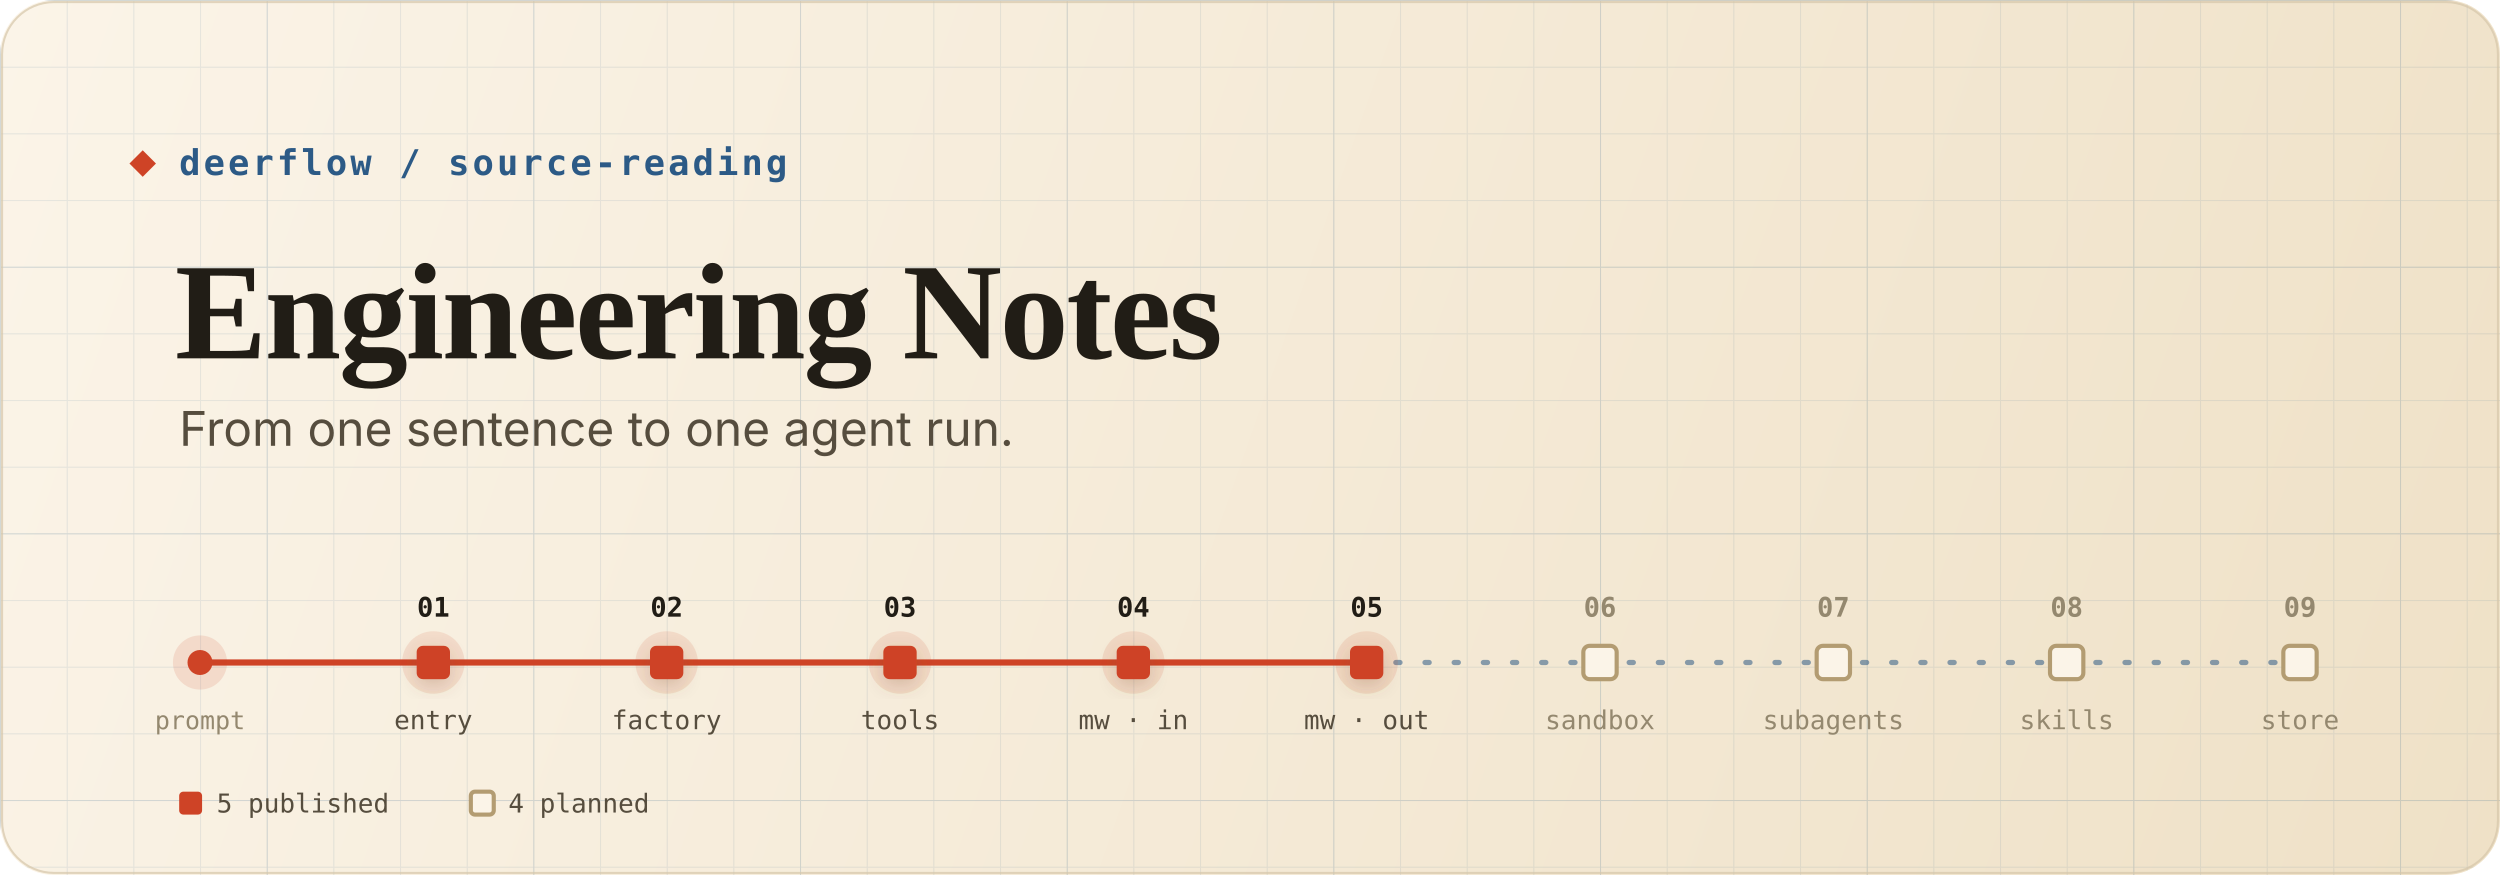
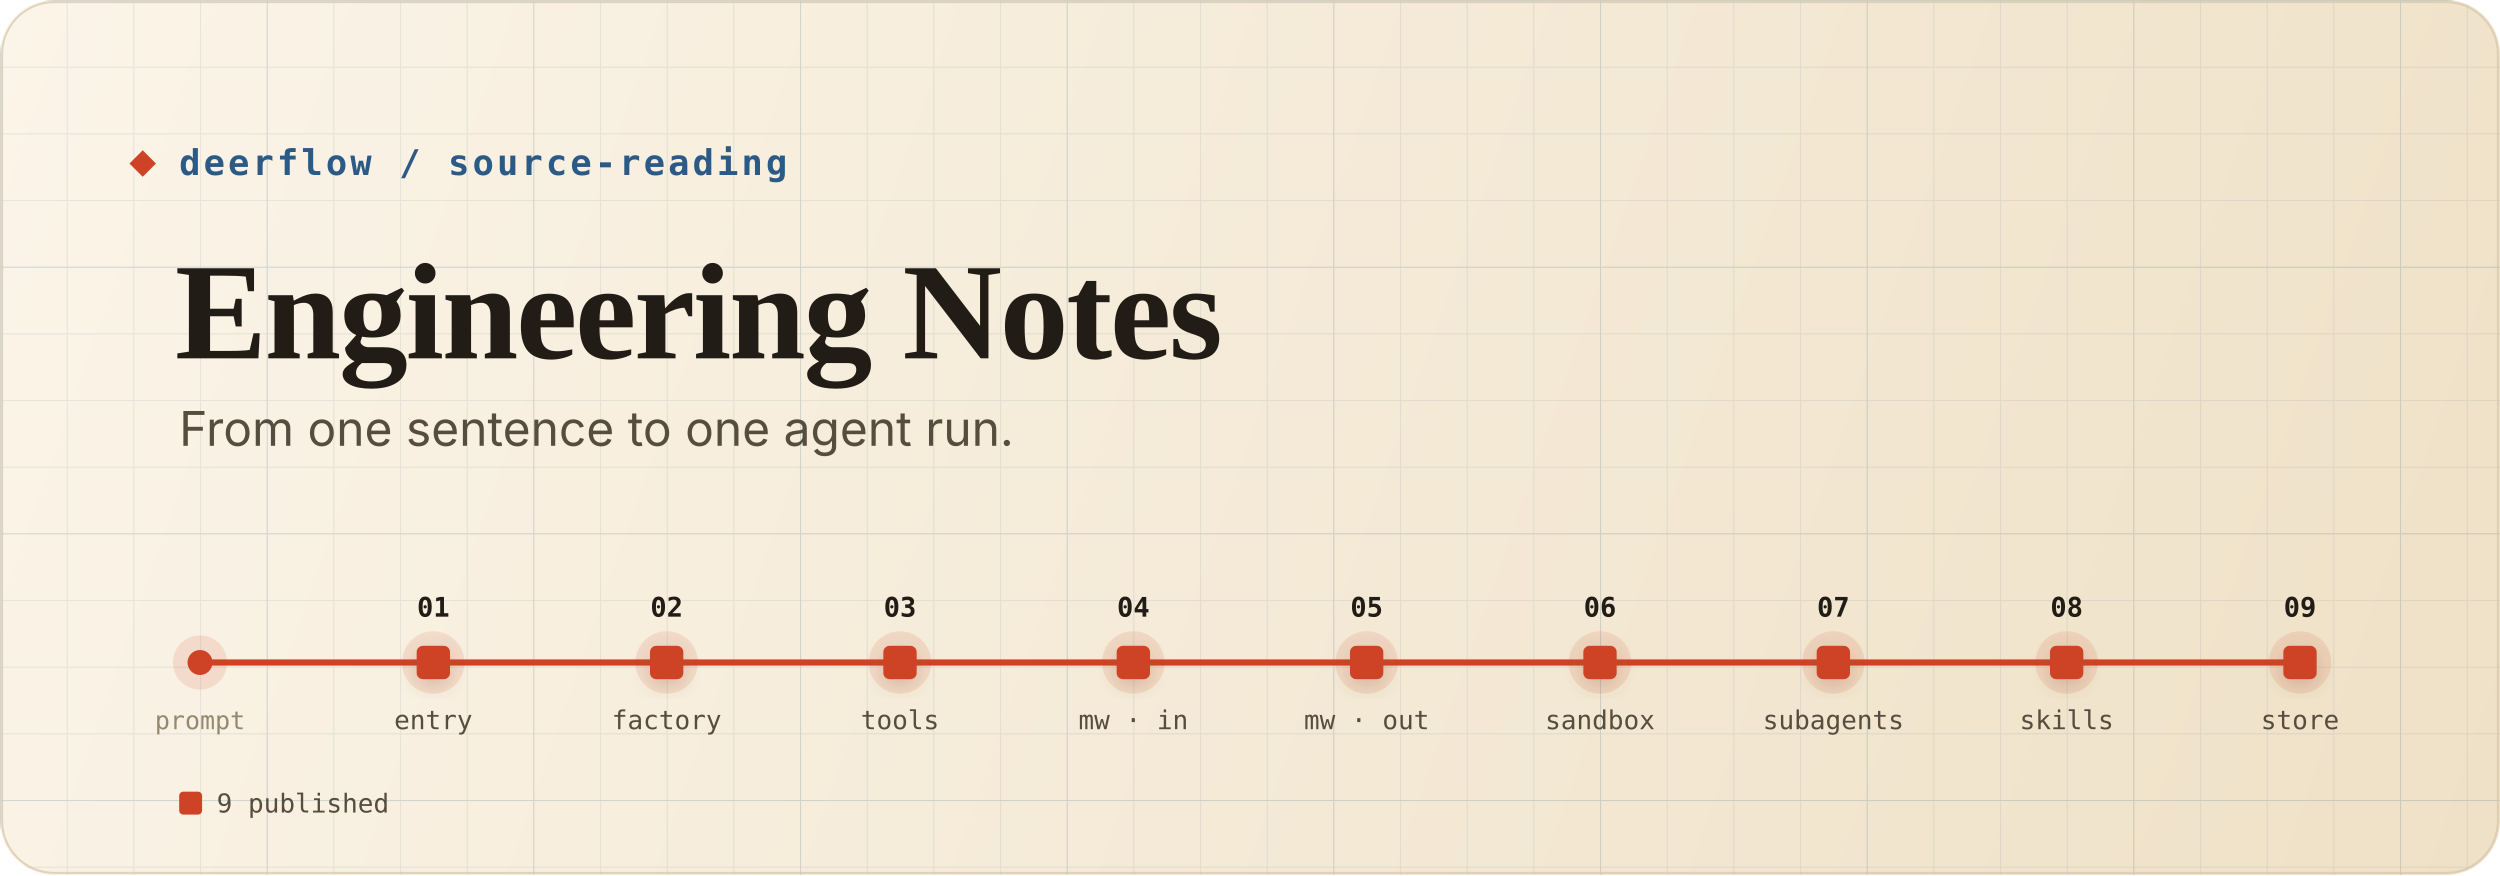
<svg xmlns="http://www.w3.org/2000/svg" width="1200" height="420" viewBox="0 0 1200 420" fill="none" role="img" aria-labelledby="title desc">
  <defs>
    <linearGradient id="paper" x1="0" y1="0" x2="1200" y2="420" gradientUnits="userSpaceOnUse">
      <stop stop-color="#FBF4E8" />
      <stop offset="1" stop-color="#EFE1C7" />
    </linearGradient>
    <pattern id="grid" width="32" height="32" patternUnits="userSpaceOnUse">
      <path d="M 32 0 L 0 0 0 32" stroke="#2C5A86" stroke-opacity=".09" stroke-width="1" />
    </pattern>
    <pattern id="gridMajor" width="128" height="128" patternUnits="userSpaceOnUse">
      <path d="M 128 0 L 0 0 0 128" stroke="#2C5A86" stroke-opacity=".10" stroke-width="1" />
    </pattern>
    <filter id="nodeShadow" x="-60%" y="-60%" width="220%" height="220%">
      <feDropShadow dx="0" dy="3" stdDeviation="4" flood-color="#6B5335" flood-opacity=".22" />
    </filter>
  </defs>
  <rect width="1200" height="420" rx="26" fill="url(#paper)" />
  <rect width="1200" height="420" rx="26" fill="url(#grid)" />
  <rect width="1200" height="420" rx="26" fill="url(#gridMajor)" />
  <rect x="1" y="1" width="1198" height="418" rx="25" fill="none" stroke="#D6C7AA" stroke-opacity=".7" />
  <rect x="64" y="74" width="9" height="9" fill="#CE4326" transform="rotate(45 68.5 78.5)" />
  <text x="86" y="84" fill="#2C5A86" font-family="ui-monospace, SFMono-Regular, Menlo, Consolas, monospace" font-size="17" font-weight="600" letter-spacing="1.5">deerflow / source-reading</text>
  <text x="84" y="172" fill="#211D16" font-family="Georgia, 'Times New Roman', serif" font-size="66" font-weight="700" letter-spacing="-1">Engineering Notes</text>
  <text x="86" y="214" fill="#564D3E" font-family="ui-sans-serif, system-ui, -apple-system, 'Segoe UI', sans-serif" font-size="23">From one sentence to one agent run.</text>
  <g>
-     <path d="M96 318 H656" stroke="#CE4326" stroke-width="3" stroke-linecap="round" />
-     <path d="M656 318 H1104" stroke="#2C5A86" stroke-width="2.5" stroke-linecap="round" stroke-opacity=".55" stroke-dasharray="2 12" />
+     <path d="M96 318 H1104" stroke="#CE4326" stroke-width="3" stroke-linecap="round" />
    <circle cx="96" cy="318" r="13" fill="#CE4326" fill-opacity=".13" />
    <circle cx="96" cy="318" r="6" fill="#CE4326" />
    <text x="96" y="350" text-anchor="middle" fill="#94886F" font-family="ui-monospace, SFMono-Regular, Menlo, Consolas, monospace" font-size="12">prompt</text>
    <g filter="url(#nodeShadow)">
      <rect x="200" y="310" width="16" height="16" rx="3" fill="#CE4326" />
      <rect x="312" y="310" width="16" height="16" rx="3" fill="#CE4326" />
      <rect x="424" y="310" width="16" height="16" rx="3" fill="#CE4326" />
      <rect x="536" y="310" width="16" height="16" rx="3" fill="#CE4326" />
      <rect x="648" y="310" width="16" height="16" rx="3" fill="#CE4326" />
+       <rect x="760" y="310" width="16" height="16" rx="3" fill="#CE4326" />
+       <rect x="872" y="310" width="16" height="16" rx="3" fill="#CE4326" />
+       <rect x="984" y="310" width="16" height="16" rx="3" fill="#CE4326" />
+       <rect x="1096" y="310" width="16" height="16" rx="3" fill="#CE4326" />
    </g>
    <circle cx="208" cy="318" r="15" fill="#CE4326" fill-opacity=".12" />
    <circle cx="320" cy="318" r="15" fill="#CE4326" fill-opacity=".12" />
    <circle cx="432" cy="318" r="15" fill="#CE4326" fill-opacity=".12" />
    <circle cx="544" cy="318" r="15" fill="#CE4326" fill-opacity=".12" />
    <circle cx="656" cy="318" r="15" fill="#CE4326" fill-opacity=".12" />
-     <rect x="760" y="310" width="16" height="16" rx="3" fill="#FBF4E8" stroke="#B39C72" stroke-width="2" />
-     <rect x="872" y="310" width="16" height="16" rx="3" fill="#FBF4E8" stroke="#B39C72" stroke-width="2" />
-     <rect x="984" y="310" width="16" height="16" rx="3" fill="#FBF4E8" stroke="#B39C72" stroke-width="2" />
-     <rect x="1096" y="310" width="16" height="16" rx="3" fill="#FBF4E8" stroke="#B39C72" stroke-width="2" />
+     <circle cx="768" cy="318" r="15" fill="#CE4326" fill-opacity=".12" />
+     <circle cx="880" cy="318" r="15" fill="#CE4326" fill-opacity=".12" />
+     <circle cx="992" cy="318" r="15" fill="#CE4326" fill-opacity=".12" />
+     <circle cx="1104" cy="318" r="15" fill="#CE4326" fill-opacity=".12" />
    <g font-family="ui-monospace, SFMono-Regular, Menlo, Consolas, monospace" font-size="13" font-weight="700" text-anchor="middle">
      <text x="208" y="296" fill="#211D16">01</text>
      <text x="320" y="296" fill="#211D16">02</text>
      <text x="432" y="296" fill="#211D16">03</text>
      <text x="544" y="296" fill="#211D16">04</text>
      <text x="656" y="296" fill="#211D16">05</text>
-       <text x="768" y="296" fill="#94886F">06</text>
-       <text x="880" y="296" fill="#94886F">07</text>
-       <text x="992" y="296" fill="#94886F">08</text>
-       <text x="1104" y="296" fill="#94886F">09</text>
+       <text x="768" y="296" fill="#211D16">06</text>
+       <text x="880" y="296" fill="#211D16">07</text>
+       <text x="992" y="296" fill="#211D16">08</text>
+       <text x="1104" y="296" fill="#211D16">09</text>
    </g>
    <g font-family="ui-monospace, SFMono-Regular, Menlo, Consolas, monospace" font-size="12.5" text-anchor="middle">
      <text x="208" y="350" fill="#564D3E">entry</text>
      <text x="320" y="350" fill="#564D3E">factory</text>
      <text x="432" y="350" fill="#564D3E">tools</text>
      <text x="544" y="350" fill="#564D3E">mw · in</text>
      <text x="656" y="350" fill="#564D3E">mw · out</text>
-       <text x="768" y="350" fill="#94886F">sandbox</text>
-       <text x="880" y="350" fill="#94886F">subagents</text>
-       <text x="992" y="350" fill="#94886F">skills</text>
-       <text x="1104" y="350" fill="#94886F">store</text>
+       <text x="768" y="350" fill="#564D3E">sandbox</text>
+       <text x="880" y="350" fill="#564D3E">subagents</text>
+       <text x="992" y="350" fill="#564D3E">skills</text>
+       <text x="1104" y="350" fill="#564D3E">store</text>
    </g>
  </g>
  <g font-family="ui-monospace, SFMono-Regular, Menlo, Consolas, monospace" font-size="12.5">
    <rect x="86" y="380" width="11" height="11" rx="2" fill="#CE4326" />
-     <text x="104" y="390" fill="#564D3E">5 published</text>
-     <rect x="226" y="380" width="11" height="11" rx="2" fill="#FBF4E8" stroke="#B39C72" stroke-width="2" />
-     <text x="244" y="390" fill="#564D3E">4 planned</text>
+     <text x="104" y="390" fill="#564D3E">9 published</text>
  </g>
</svg>
